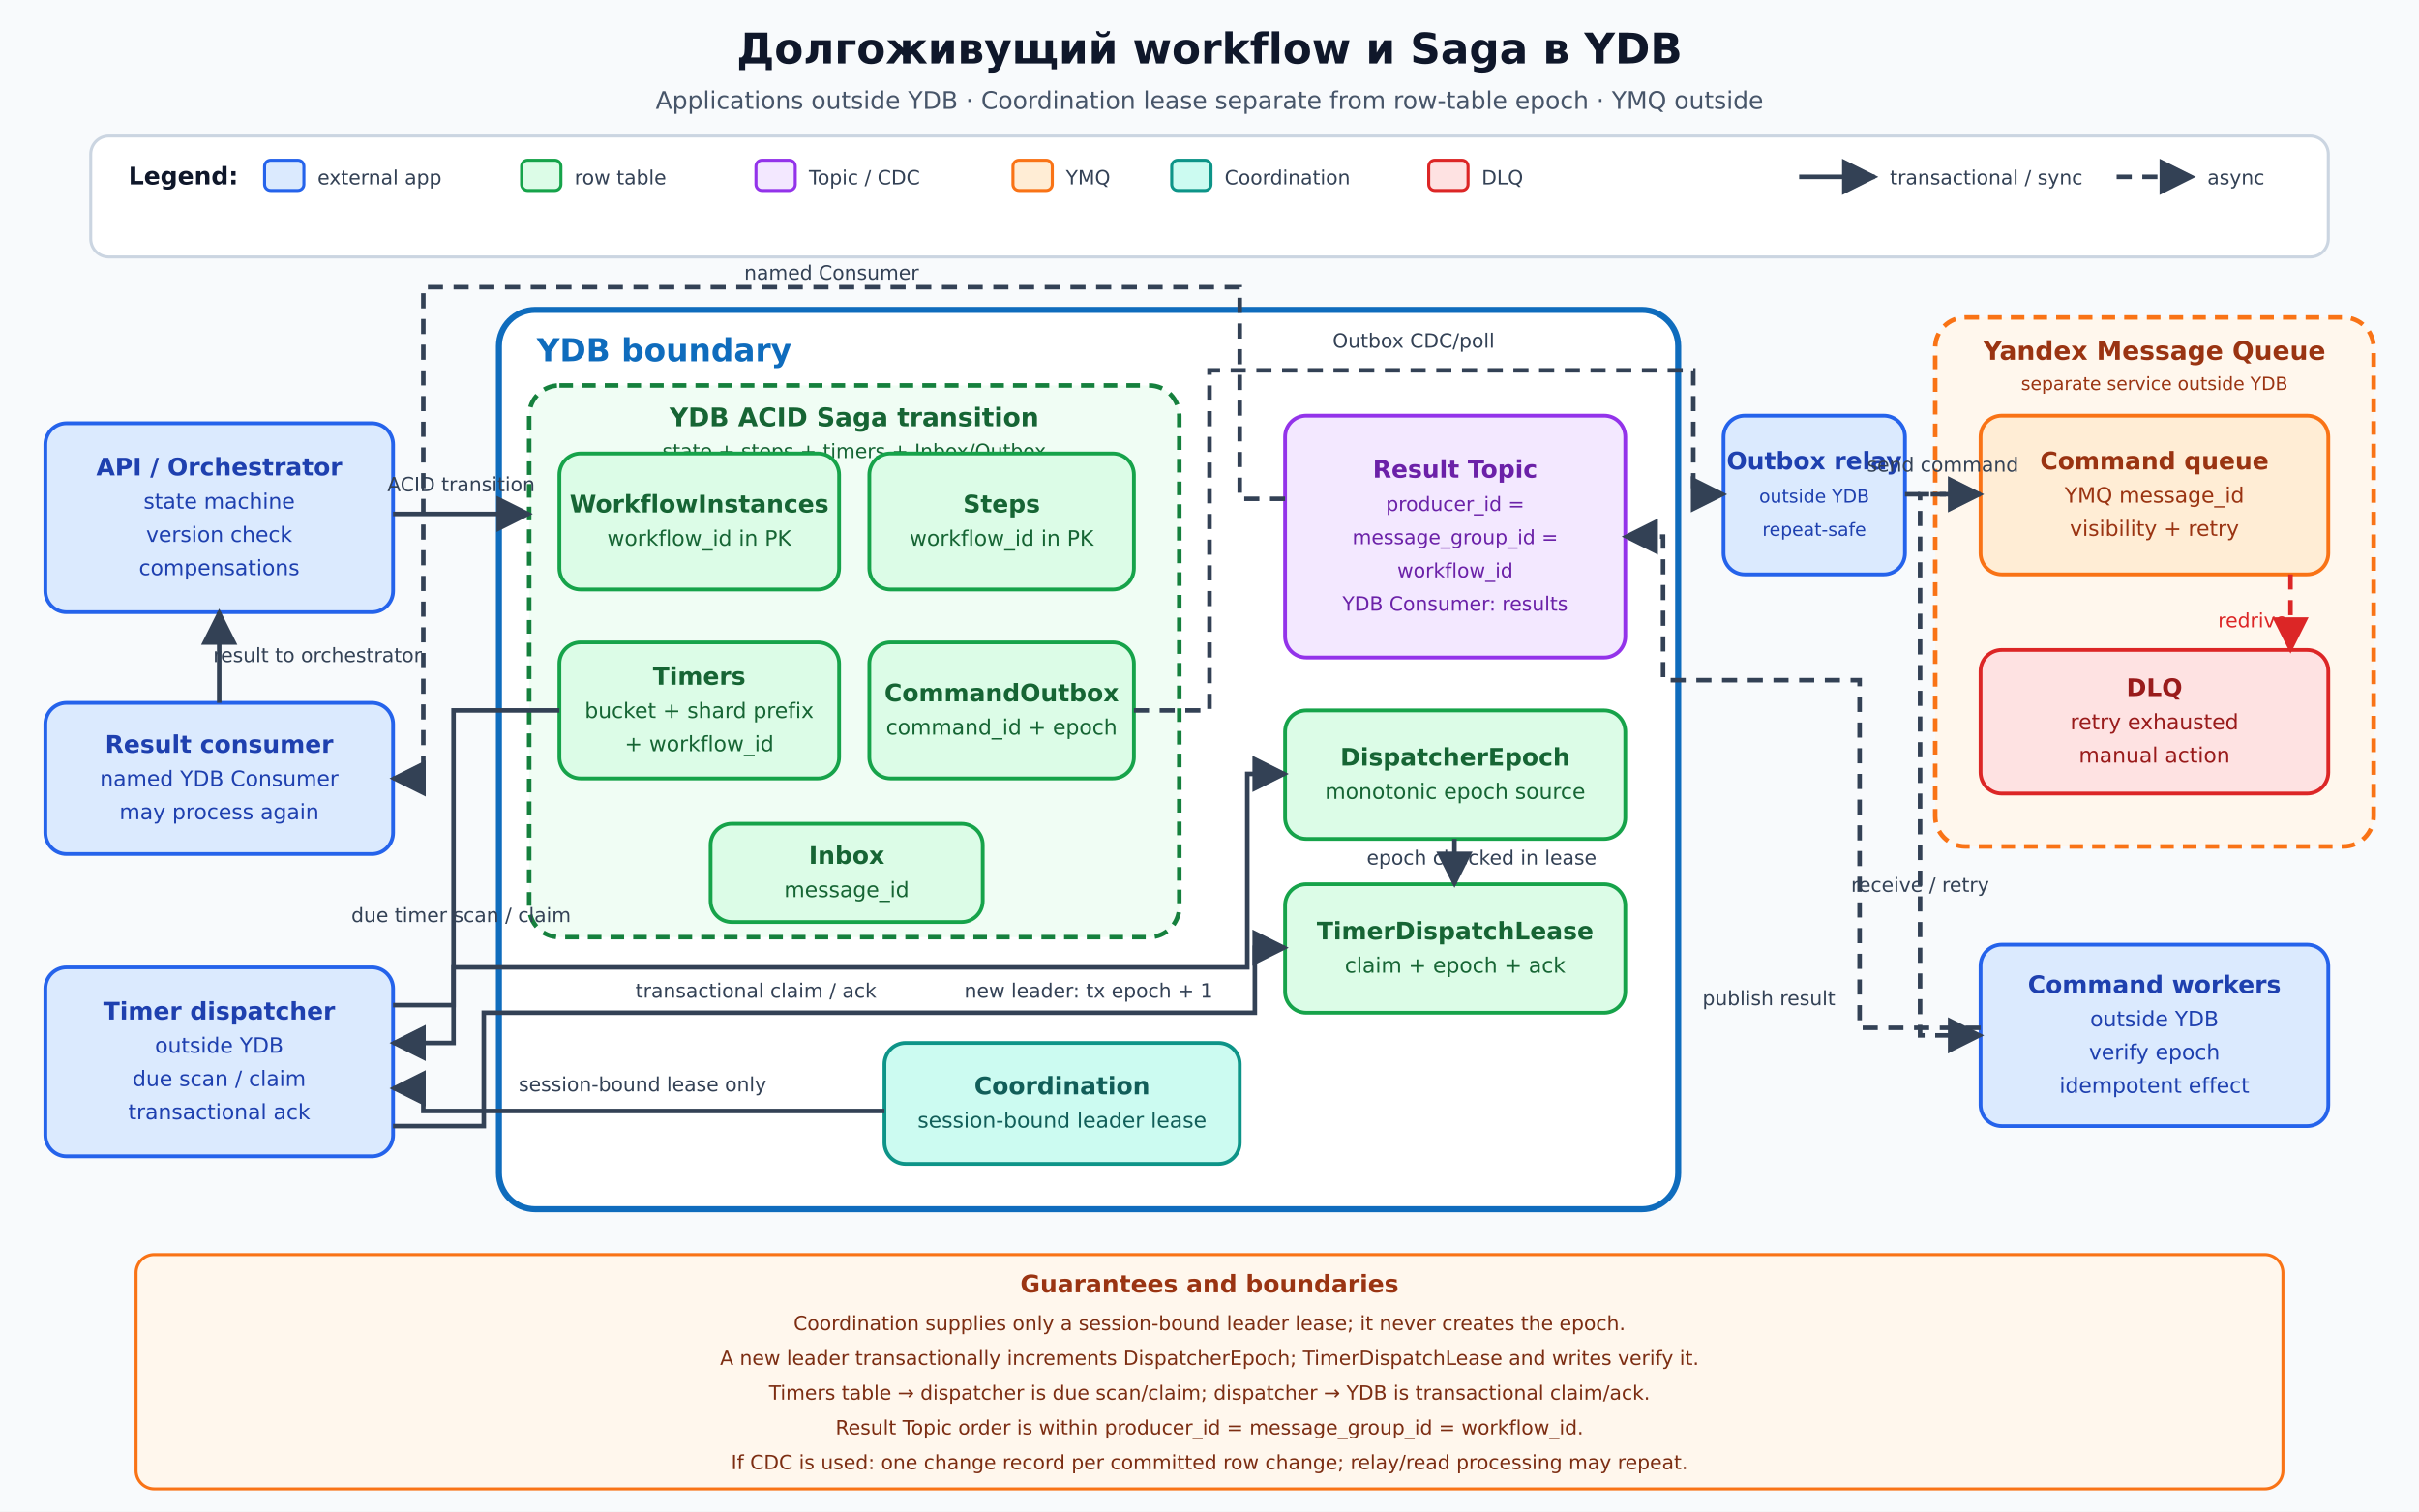
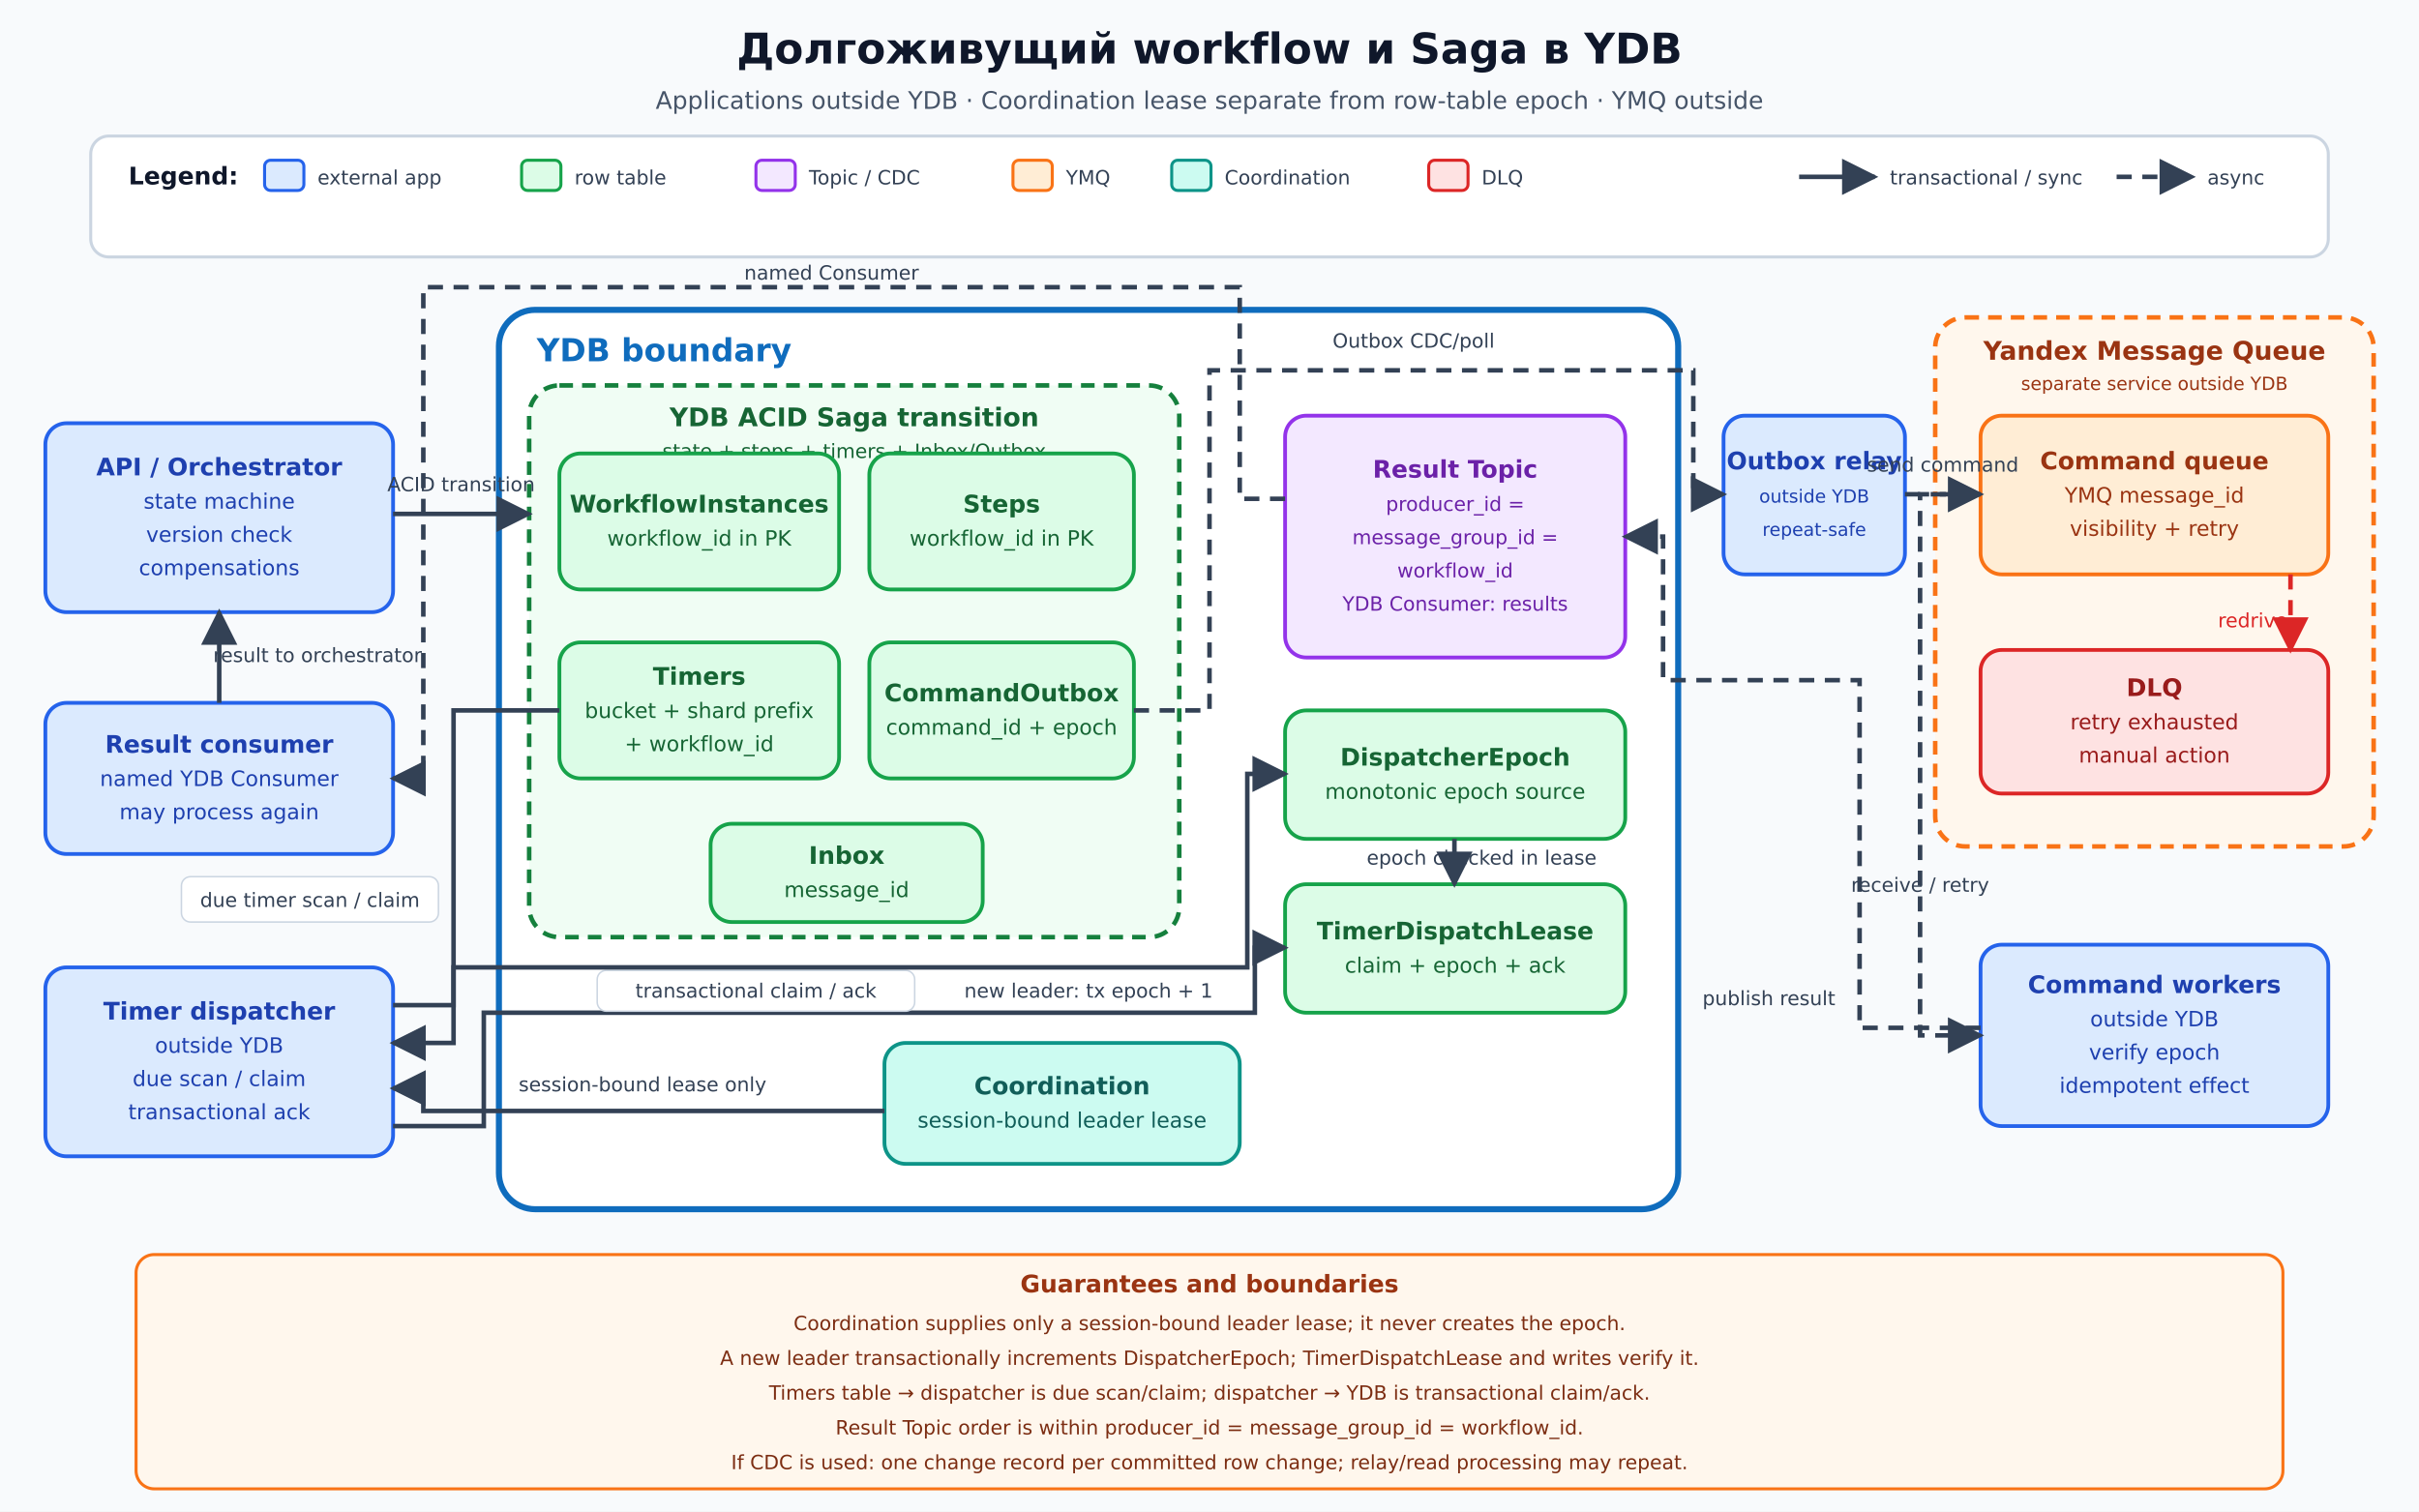
<svg xmlns="http://www.w3.org/2000/svg" version="1.1" viewBox="0 0 1600 1000" role="img" aria-labelledby="title desc">
  <defs>
    <marker id="arrow" viewBox="0 0 10 10" refX="9" refY="5" markerWidth="8" markerHeight="8" orient="auto">
      <path d="M 0 0 L 10 5 L 0 10 z" fill="#334155" />
    </marker>
    <marker id="redArrow" viewBox="0 0 10 10" refX="9" refY="5" markerWidth="8" markerHeight="8" orient="auto">
      <path d="M 0 0 L 10 5 L 0 10 z" fill="#dc2626" />
    </marker>
  </defs>
  <rect x="0" y="0" width="1600" height="1000" fill="#f8fafc" />
  <text x="800" y="42" text-anchor="middle" font-family="DejaVu Sans, Arial, sans-serif" font-size="28" font-weight="bold" fill="#0f172a">Долгоживущий workflow и Saga в YDB</text>
  <text x="800" y="72" text-anchor="middle" font-family="DejaVu Sans, Arial, sans-serif" font-size="16" fill="#475569">Applications outside YDB · Coordination lease separate from row-table epoch · YMQ outside</text>
  <rect x="60" y="90" width="1480" height="80" rx="12" fill="#ffffff" stroke="#cbd5e1" stroke-width="2" />
  <text x="85" y="122" text-anchor="start" font-family="DejaVu Sans, Arial, sans-serif" font-size="16" font-weight="bold" fill="#0f172a">Legend:</text>
  <rect x="175" y="106" width="26" height="20" rx="4" fill="#dbeafe" stroke="#2563eb" stroke-width="2" />
  <text x="210" y="122" text-anchor="start" font-family="DejaVu Sans, Arial, sans-serif" font-size="13" fill="#334155">external app</text>
  <rect x="345" y="106" width="26" height="20" rx="4" fill="#dcfce7" stroke="#16a34a" stroke-width="2" />
  <text x="380" y="122" text-anchor="start" font-family="DejaVu Sans, Arial, sans-serif" font-size="13" fill="#334155">row table</text>
  <rect x="500" y="106" width="26" height="20" rx="4" fill="#f3e8ff" stroke="#9333ea" stroke-width="2" />
  <text x="535" y="122" text-anchor="start" font-family="DejaVu Sans, Arial, sans-serif" font-size="13" fill="#334155">Topic / CDC</text>
  <rect x="670" y="106" width="26" height="20" rx="4" fill="#ffedd5" stroke="#f97316" stroke-width="2" />
  <text x="705" y="122" text-anchor="start" font-family="DejaVu Sans, Arial, sans-serif" font-size="13" fill="#334155">YMQ</text>
  <rect x="775" y="106" width="26" height="20" rx="4" fill="#ccfbf1" stroke="#0d9488" stroke-width="2" />
  <text x="810" y="122" text-anchor="start" font-family="DejaVu Sans, Arial, sans-serif" font-size="13" fill="#334155">Coordination</text>
  <rect x="945" y="106" width="26" height="20" rx="4" fill="#fee2e2" stroke="#dc2626" stroke-width="2" />
  <text x="980" y="122" text-anchor="start" font-family="DejaVu Sans, Arial, sans-serif" font-size="13" fill="#334155">DLQ</text>
  <path d="M 1190 117 L 1240 117" fill="none" stroke="#334155" stroke-width="3" marker-end="url(#arrow)" />
  <text x="1250" y="122" text-anchor="start" font-family="DejaVu Sans, Arial, sans-serif" font-size="13" fill="#334155">transactional / sync</text>
  <path d="M 1400 117 L 1450 117" fill="none" stroke="#334155" stroke-width="3" stroke-dasharray="10 7" marker-end="url(#arrow)" />
  <text x="1460" y="122" text-anchor="start" font-family="DejaVu Sans, Arial, sans-serif" font-size="13" fill="#334155">async</text>
  <rect x="330" y="205" width="780" height="595" rx="24" fill="#ffffff" stroke="#0f6cbd" stroke-width="4" />
  <text x="355" y="239" text-anchor="start" font-family="DejaVu Sans, Arial, sans-serif" font-size="21" font-weight="bold" fill="#0f6cbd">YDB boundary</text>
  <rect x="1280" y="210" width="290" height="350" rx="20" fill="#fff7ed" stroke="#f97316" stroke-width="3" stroke-dasharray="9 6" />
  <text x="1425.0" y="238" text-anchor="middle" font-family="DejaVu Sans, Arial, sans-serif" font-size="17" font-weight="bold" fill="#9a3412">Yandex Message Queue</text>
  <text x="1425.0" y="258" text-anchor="middle" font-family="DejaVu Sans, Arial, sans-serif" font-size="12" fill="#9a3412">separate service outside YDB</text>
  <rect x="350" y="255" width="430" height="365" rx="20" fill="#f0fdf4" stroke="#15803d" stroke-width="3" stroke-dasharray="9 6" />
  <text x="565.0" y="282" text-anchor="middle" font-family="DejaVu Sans, Arial, sans-serif" font-size="17" font-weight="bold" fill="#166534">YDB ACID Saga transition</text>
  <text x="565.0" y="303" text-anchor="middle" font-family="DejaVu Sans, Arial, sans-serif" font-size="13" fill="#166534">state + steps + timers + Inbox/Outbox</text>
  <rect x="30" y="280" width="230" height="125" rx="14" fill="#dbeafe" stroke="#2563eb" stroke-width="2.5" />
  <text x="145.0" y="314.5" text-anchor="middle" font-family="DejaVu Sans, Arial, sans-serif" font-size="16" font-weight="bold" fill="#1e40af">API / Orchestrator</text>
  <text x="145.0" y="336.5" text-anchor="middle" font-family="DejaVu Sans, Arial, sans-serif" font-size="14" fill="#1e40af">state machine</text>
  <text x="145.0" y="358.5" text-anchor="middle" font-family="DejaVu Sans, Arial, sans-serif" font-size="14" fill="#1e40af">version check</text>
  <text x="145.0" y="380.5" text-anchor="middle" font-family="DejaVu Sans, Arial, sans-serif" font-size="14" fill="#1e40af">compensations</text>
  <rect x="30" y="465" width="230" height="100" rx="14" fill="#dbeafe" stroke="#2563eb" stroke-width="2.5" />
  <text x="145.0" y="498.0" text-anchor="middle" font-family="DejaVu Sans, Arial, sans-serif" font-size="16" font-weight="bold" fill="#1e40af">Result consumer</text>
  <text x="145.0" y="520.0" text-anchor="middle" font-family="DejaVu Sans, Arial, sans-serif" font-size="14" fill="#1e40af">named YDB Consumer</text>
  <text x="145.0" y="542.0" text-anchor="middle" font-family="DejaVu Sans, Arial, sans-serif" font-size="14" fill="#1e40af">may process again</text>
  <rect x="30" y="640" width="230" height="125" rx="14" fill="#dbeafe" stroke="#2563eb" stroke-width="2.5" />
  <text x="145.0" y="674.5" text-anchor="middle" font-family="DejaVu Sans, Arial, sans-serif" font-size="16" font-weight="bold" fill="#1e40af">Timer dispatcher</text>
  <text x="145.0" y="696.5" text-anchor="middle" font-family="DejaVu Sans, Arial, sans-serif" font-size="14" fill="#1e40af">outside YDB</text>
  <text x="145.0" y="718.5" text-anchor="middle" font-family="DejaVu Sans, Arial, sans-serif" font-size="14" fill="#1e40af">due scan / claim</text>
  <text x="145.0" y="740.5" text-anchor="middle" font-family="DejaVu Sans, Arial, sans-serif" font-size="14" fill="#1e40af">transactional ack</text>
  <rect x="370" y="300" width="185" height="90" rx="14" fill="#dcfce7" stroke="#16a34a" stroke-width="2.5" />
  <text x="462.5" y="339.0" text-anchor="middle" font-family="DejaVu Sans, Arial, sans-serif" font-size="16" font-weight="bold" fill="#166534">WorkflowInstances</text>
  <text x="462.5" y="361.0" text-anchor="middle" font-family="DejaVu Sans, Arial, sans-serif" font-size="14" fill="#166534">workflow_id in PK</text>
  <rect x="575" y="300" width="175" height="90" rx="14" fill="#dcfce7" stroke="#16a34a" stroke-width="2.5" />
  <text x="662.5" y="339.0" text-anchor="middle" font-family="DejaVu Sans, Arial, sans-serif" font-size="16" font-weight="bold" fill="#166534">Steps</text>
  <text x="662.5" y="361.0" text-anchor="middle" font-family="DejaVu Sans, Arial, sans-serif" font-size="14" fill="#166534">workflow_id in PK</text>
  <rect x="370" y="425" width="185" height="90" rx="14" fill="#dcfce7" stroke="#16a34a" stroke-width="2.5" />
  <text x="462.5" y="453.0" text-anchor="middle" font-family="DejaVu Sans, Arial, sans-serif" font-size="16" font-weight="bold" fill="#166534">Timers</text>
  <text x="462.5" y="475.0" text-anchor="middle" font-family="DejaVu Sans, Arial, sans-serif" font-size="14" fill="#166534">bucket + shard prefix</text>
  <text x="462.5" y="497.0" text-anchor="middle" font-family="DejaVu Sans, Arial, sans-serif" font-size="14" fill="#166534">+ workflow_id</text>
  <rect x="575" y="425" width="175" height="90" rx="14" fill="#dcfce7" stroke="#16a34a" stroke-width="2.5" />
  <text x="662.5" y="464.0" text-anchor="middle" font-family="DejaVu Sans, Arial, sans-serif" font-size="16" font-weight="bold" fill="#166534">CommandOutbox</text>
  <text x="662.5" y="486.0" text-anchor="middle" font-family="DejaVu Sans, Arial, sans-serif" font-size="14" fill="#166534">command_id + epoch</text>
  <rect x="470" y="545" width="180" height="65" rx="14" fill="#dcfce7" stroke="#16a34a" stroke-width="2.5" />
  <text x="560.0" y="571.5" text-anchor="middle" font-family="DejaVu Sans, Arial, sans-serif" font-size="16" font-weight="bold" fill="#166534">Inbox</text>
  <text x="560.0" y="593.5" text-anchor="middle" font-family="DejaVu Sans, Arial, sans-serif" font-size="14" fill="#166534">message_id</text>
  <rect x="850" y="275" width="225" height="160" rx="14" fill="#f3e8ff" stroke="#9333ea" stroke-width="2.5" />
  <text x="962.5" y="316.0" text-anchor="middle" font-family="DejaVu Sans, Arial, sans-serif" font-size="16" font-weight="bold" fill="#6b21a8">Result Topic</text>
  <text x="962.5" y="338.0" text-anchor="middle" font-family="DejaVu Sans, Arial, sans-serif" font-size="13" fill="#6b21a8">producer_id =</text>
  <text x="962.5" y="360.0" text-anchor="middle" font-family="DejaVu Sans, Arial, sans-serif" font-size="13" fill="#6b21a8">message_group_id =</text>
  <text x="962.5" y="382.0" text-anchor="middle" font-family="DejaVu Sans, Arial, sans-serif" font-size="13" fill="#6b21a8">workflow_id</text>
  <text x="962.5" y="404.0" text-anchor="middle" font-family="DejaVu Sans, Arial, sans-serif" font-size="13" fill="#6b21a8">YDB Consumer: results</text>
  <rect x="850" y="470" width="225" height="85" rx="14" fill="#dcfce7" stroke="#16a34a" stroke-width="2.5" />
  <text x="962.5" y="506.5" text-anchor="middle" font-family="DejaVu Sans, Arial, sans-serif" font-size="16" font-weight="bold" fill="#166534">DispatcherEpoch</text>
  <text x="962.5" y="528.5" text-anchor="middle" font-family="DejaVu Sans, Arial, sans-serif" font-size="14" fill="#166534">monotonic epoch source</text>
  <rect x="850" y="585" width="225" height="85" rx="14" fill="#dcfce7" stroke="#16a34a" stroke-width="2.5" />
  <text x="962.5" y="621.5" text-anchor="middle" font-family="DejaVu Sans, Arial, sans-serif" font-size="16" font-weight="bold" fill="#166534">TimerDispatchLease</text>
  <text x="962.5" y="643.5" text-anchor="middle" font-family="DejaVu Sans, Arial, sans-serif" font-size="14" fill="#166534">claim + epoch + ack</text>
  <rect x="585" y="690" width="235" height="80" rx="14" fill="#ccfbf1" stroke="#0d9488" stroke-width="2.5" />
  <text x="702.5" y="724.0" text-anchor="middle" font-family="DejaVu Sans, Arial, sans-serif" font-size="16" font-weight="bold" fill="#115e59">Coordination</text>
  <text x="702.5" y="746.0" text-anchor="middle" font-family="DejaVu Sans, Arial, sans-serif" font-size="14" fill="#115e59">session-bound leader lease</text>
  <rect x="1140" y="275" width="120" height="105" rx="14" fill="#dbeafe" stroke="#2563eb" stroke-width="2.5" />
  <text x="1200.0" y="310.5" text-anchor="middle" font-family="DejaVu Sans, Arial, sans-serif" font-size="16" font-weight="bold" fill="#1e40af">Outbox relay</text>
  <text x="1200.0" y="332.5" text-anchor="middle" font-family="DejaVu Sans, Arial, sans-serif" font-size="12" fill="#1e40af">outside YDB</text>
  <text x="1200.0" y="354.5" text-anchor="middle" font-family="DejaVu Sans, Arial, sans-serif" font-size="12" fill="#1e40af">repeat-safe</text>
  <rect x="1310" y="275" width="230" height="105" rx="14" fill="#ffedd5" stroke="#f97316" stroke-width="2.5" />
  <text x="1425.0" y="310.5" text-anchor="middle" font-family="DejaVu Sans, Arial, sans-serif" font-size="16" font-weight="bold" fill="#9a3412">Command queue</text>
  <text x="1425.0" y="332.5" text-anchor="middle" font-family="DejaVu Sans, Arial, sans-serif" font-size="14" fill="#9a3412">YMQ message_id</text>
  <text x="1425.0" y="354.5" text-anchor="middle" font-family="DejaVu Sans, Arial, sans-serif" font-size="14" fill="#9a3412">visibility + retry</text>
  <rect x="1310" y="430" width="230" height="95" rx="14" fill="#fee2e2" stroke="#dc2626" stroke-width="2.5" />
  <text x="1425.0" y="460.5" text-anchor="middle" font-family="DejaVu Sans, Arial, sans-serif" font-size="16" font-weight="bold" fill="#991b1b">DLQ</text>
  <text x="1425.0" y="482.5" text-anchor="middle" font-family="DejaVu Sans, Arial, sans-serif" font-size="14" fill="#991b1b">retry exhausted</text>
  <text x="1425.0" y="504.5" text-anchor="middle" font-family="DejaVu Sans, Arial, sans-serif" font-size="14" fill="#991b1b">manual action</text>
  <rect x="1310" y="625" width="230" height="120" rx="14" fill="#dbeafe" stroke="#2563eb" stroke-width="2.5" />
  <text x="1425.0" y="657.0" text-anchor="middle" font-family="DejaVu Sans, Arial, sans-serif" font-size="16" font-weight="bold" fill="#1e40af">Command workers</text>
  <text x="1425.0" y="679.0" text-anchor="middle" font-family="DejaVu Sans, Arial, sans-serif" font-size="14" fill="#1e40af">outside YDB</text>
  <text x="1425.0" y="701.0" text-anchor="middle" font-family="DejaVu Sans, Arial, sans-serif" font-size="14" fill="#1e40af">verify epoch</text>
  <text x="1425.0" y="723.0" text-anchor="middle" font-family="DejaVu Sans, Arial, sans-serif" font-size="14" fill="#1e40af">idempotent effect</text>
  <path d="M 260 340 L 350 340" fill="none" stroke="#334155" stroke-width="3" marker-end="url(#arrow)" />
  <text x="305" y="325" text-anchor="middle" font-family="DejaVu Sans, Arial, sans-serif" font-size="13" fill="#334155">ACID transition</text>
  <path d="M 750 470 L 800 470 L 800 245 L 1120 245 L 1120 327 L 1140 327" fill="none" stroke="#334155" stroke-width="3" stroke-dasharray="10 7" marker-end="url(#arrow)" />
  <text x="935" y="230" text-anchor="middle" font-family="DejaVu Sans, Arial, sans-serif" font-size="13" fill="#334155">Outbox CDC/poll</text>
  <path d="M 1260 327 L 1310 327" fill="none" stroke="#334155" stroke-width="3" stroke-dasharray="10 7" marker-end="url(#arrow)" />
  <text x="1285" y="312" text-anchor="middle" font-family="DejaVu Sans, Arial, sans-serif" font-size="13" fill="#334155">send command</text>
  <path d="M 1310 327 L 1270 327 L 1270 685 L 1310 685" fill="none" stroke="#334155" stroke-width="3" stroke-dasharray="10 7" marker-end="url(#arrow)" />
  <text x="1270" y="590" text-anchor="middle" font-family="DejaVu Sans, Arial, sans-serif" font-size="13" fill="#334155">receive / retry</text>
  <path d="M 1310 680 L 1230 680 L 1230 450 L 1100 450 L 1100 355 L 1075 355" fill="none" stroke="#334155" stroke-width="3" stroke-dasharray="10 7" marker-end="url(#arrow)" />
  <text x="1170" y="665" text-anchor="middle" font-family="DejaVu Sans, Arial, sans-serif" font-size="13" fill="#334155">publish result</text>
  <path d="M 850 330 L 820 330 L 820 190 L 280 190 L 280 515 L 260 515" fill="none" stroke="#334155" stroke-width="3" stroke-dasharray="10 7" marker-end="url(#arrow)" />
  <text x="550" y="185" text-anchor="middle" font-family="DejaVu Sans, Arial, sans-serif" font-size="13" fill="#334155">named Consumer</text>
  <path d="M 145 465 L 145 405" fill="none" stroke="#334155" stroke-width="3" marker-end="url(#arrow)" />
  <text x="210" y="438" text-anchor="middle" font-family="DejaVu Sans, Arial, sans-serif" font-size="13" fill="#334155">result to orchestrator</text>
  <path d="M 370 470 L 300 470 L 300 690 L 260 690" fill="none" stroke="#334155" stroke-width="3" marker-end="url(#arrow)" />
-   <text x="305" y="610" text-anchor="middle" font-family="DejaVu Sans, Arial, sans-serif" font-size="13" fill="#334155">due timer scan / claim</text>
+   <rect x="120" y="580" width="170" height="30" rx="6" fill="#ffffff" stroke="#cbd5e1" stroke-width="1" />
+   <text x="205" y="600" text-anchor="middle" font-family="DejaVu Sans, Arial, sans-serif" font-size="13" fill="#334155">due timer scan / claim</text>
  <path d="M 260 745 L 320 745 L 320 670 L 830 670 L 830 627 L 850 627" fill="none" stroke="#334155" stroke-width="3" marker-end="url(#arrow)" />
+   <rect x="395" y="642" width="210" height="27" rx="6" fill="#ffffff" stroke="#cbd5e1" stroke-width="1" />
  <text x="500" y="660" text-anchor="middle" font-family="DejaVu Sans, Arial, sans-serif" font-size="13" fill="#334155">transactional claim / ack</text>
  <path d="M 585 735 L 280 735 L 280 720 L 260 720" fill="none" stroke="#334155" stroke-width="3" marker-end="url(#arrow)" />
  <text x="425" y="722" text-anchor="middle" font-family="DejaVu Sans, Arial, sans-serif" font-size="13" fill="#334155">session-bound lease only</text>
  <path d="M 260 665 L 300 665 L 300 640 L 825 640 L 825 512 L 850 512" fill="none" stroke="#334155" stroke-width="3" marker-end="url(#arrow)" />
  <text x="720" y="660" text-anchor="middle" font-family="DejaVu Sans, Arial, sans-serif" font-size="13" fill="#334155">new leader: tx epoch + 1</text>
  <path d="M 962 555 L 962 585" fill="none" stroke="#334155" stroke-width="3" marker-end="url(#arrow)" />
  <text x="980" y="572" text-anchor="middle" font-family="DejaVu Sans, Arial, sans-serif" font-size="13" fill="#334155">epoch checked in lease</text>
  <path d="M 1515 380 L 1515 430" fill="none" stroke="#dc2626" stroke-width="3" stroke-dasharray="10 7" marker-end="url(#redArrow)" />
  <text x="1490" y="415" text-anchor="middle" font-family="DejaVu Sans, Arial, sans-serif" font-size="13" fill="#dc2626">redrive</text>
  <rect x="90" y="830" width="1420" height="155" rx="12" fill="#fff7ed" stroke="#f97316" stroke-width="2" />
  <text x="800" y="855" text-anchor="middle" font-family="DejaVu Sans, Arial, sans-serif" font-size="16" font-weight="bold" fill="#9a3412">Guarantees and boundaries</text>
  <text x="800" y="880" text-anchor="middle" font-family="DejaVu Sans, Arial, sans-serif" font-size="13" fill="#7c2d12">Coordination supplies only a session-bound leader lease; it never creates the epoch.</text>
  <text x="800" y="903" text-anchor="middle" font-family="DejaVu Sans, Arial, sans-serif" font-size="13" fill="#7c2d12">A new leader transactionally increments DispatcherEpoch; TimerDispatchLease and writes verify it.</text>
  <text x="800" y="926" text-anchor="middle" font-family="DejaVu Sans, Arial, sans-serif" font-size="13" fill="#7c2d12">Timers table → dispatcher is due scan/claim; dispatcher → YDB is transactional claim/ack.</text>
  <text x="800" y="949" text-anchor="middle" font-family="DejaVu Sans, Arial, sans-serif" font-size="13" fill="#7c2d12">Result Topic order is within producer_id = message_group_id = workflow_id.</text>
  <text x="800" y="972" text-anchor="middle" font-family="DejaVu Sans, Arial, sans-serif" font-size="13" fill="#7c2d12">If CDC is used: one change record per committed row change; relay/read processing may repeat.</text>
</svg>
